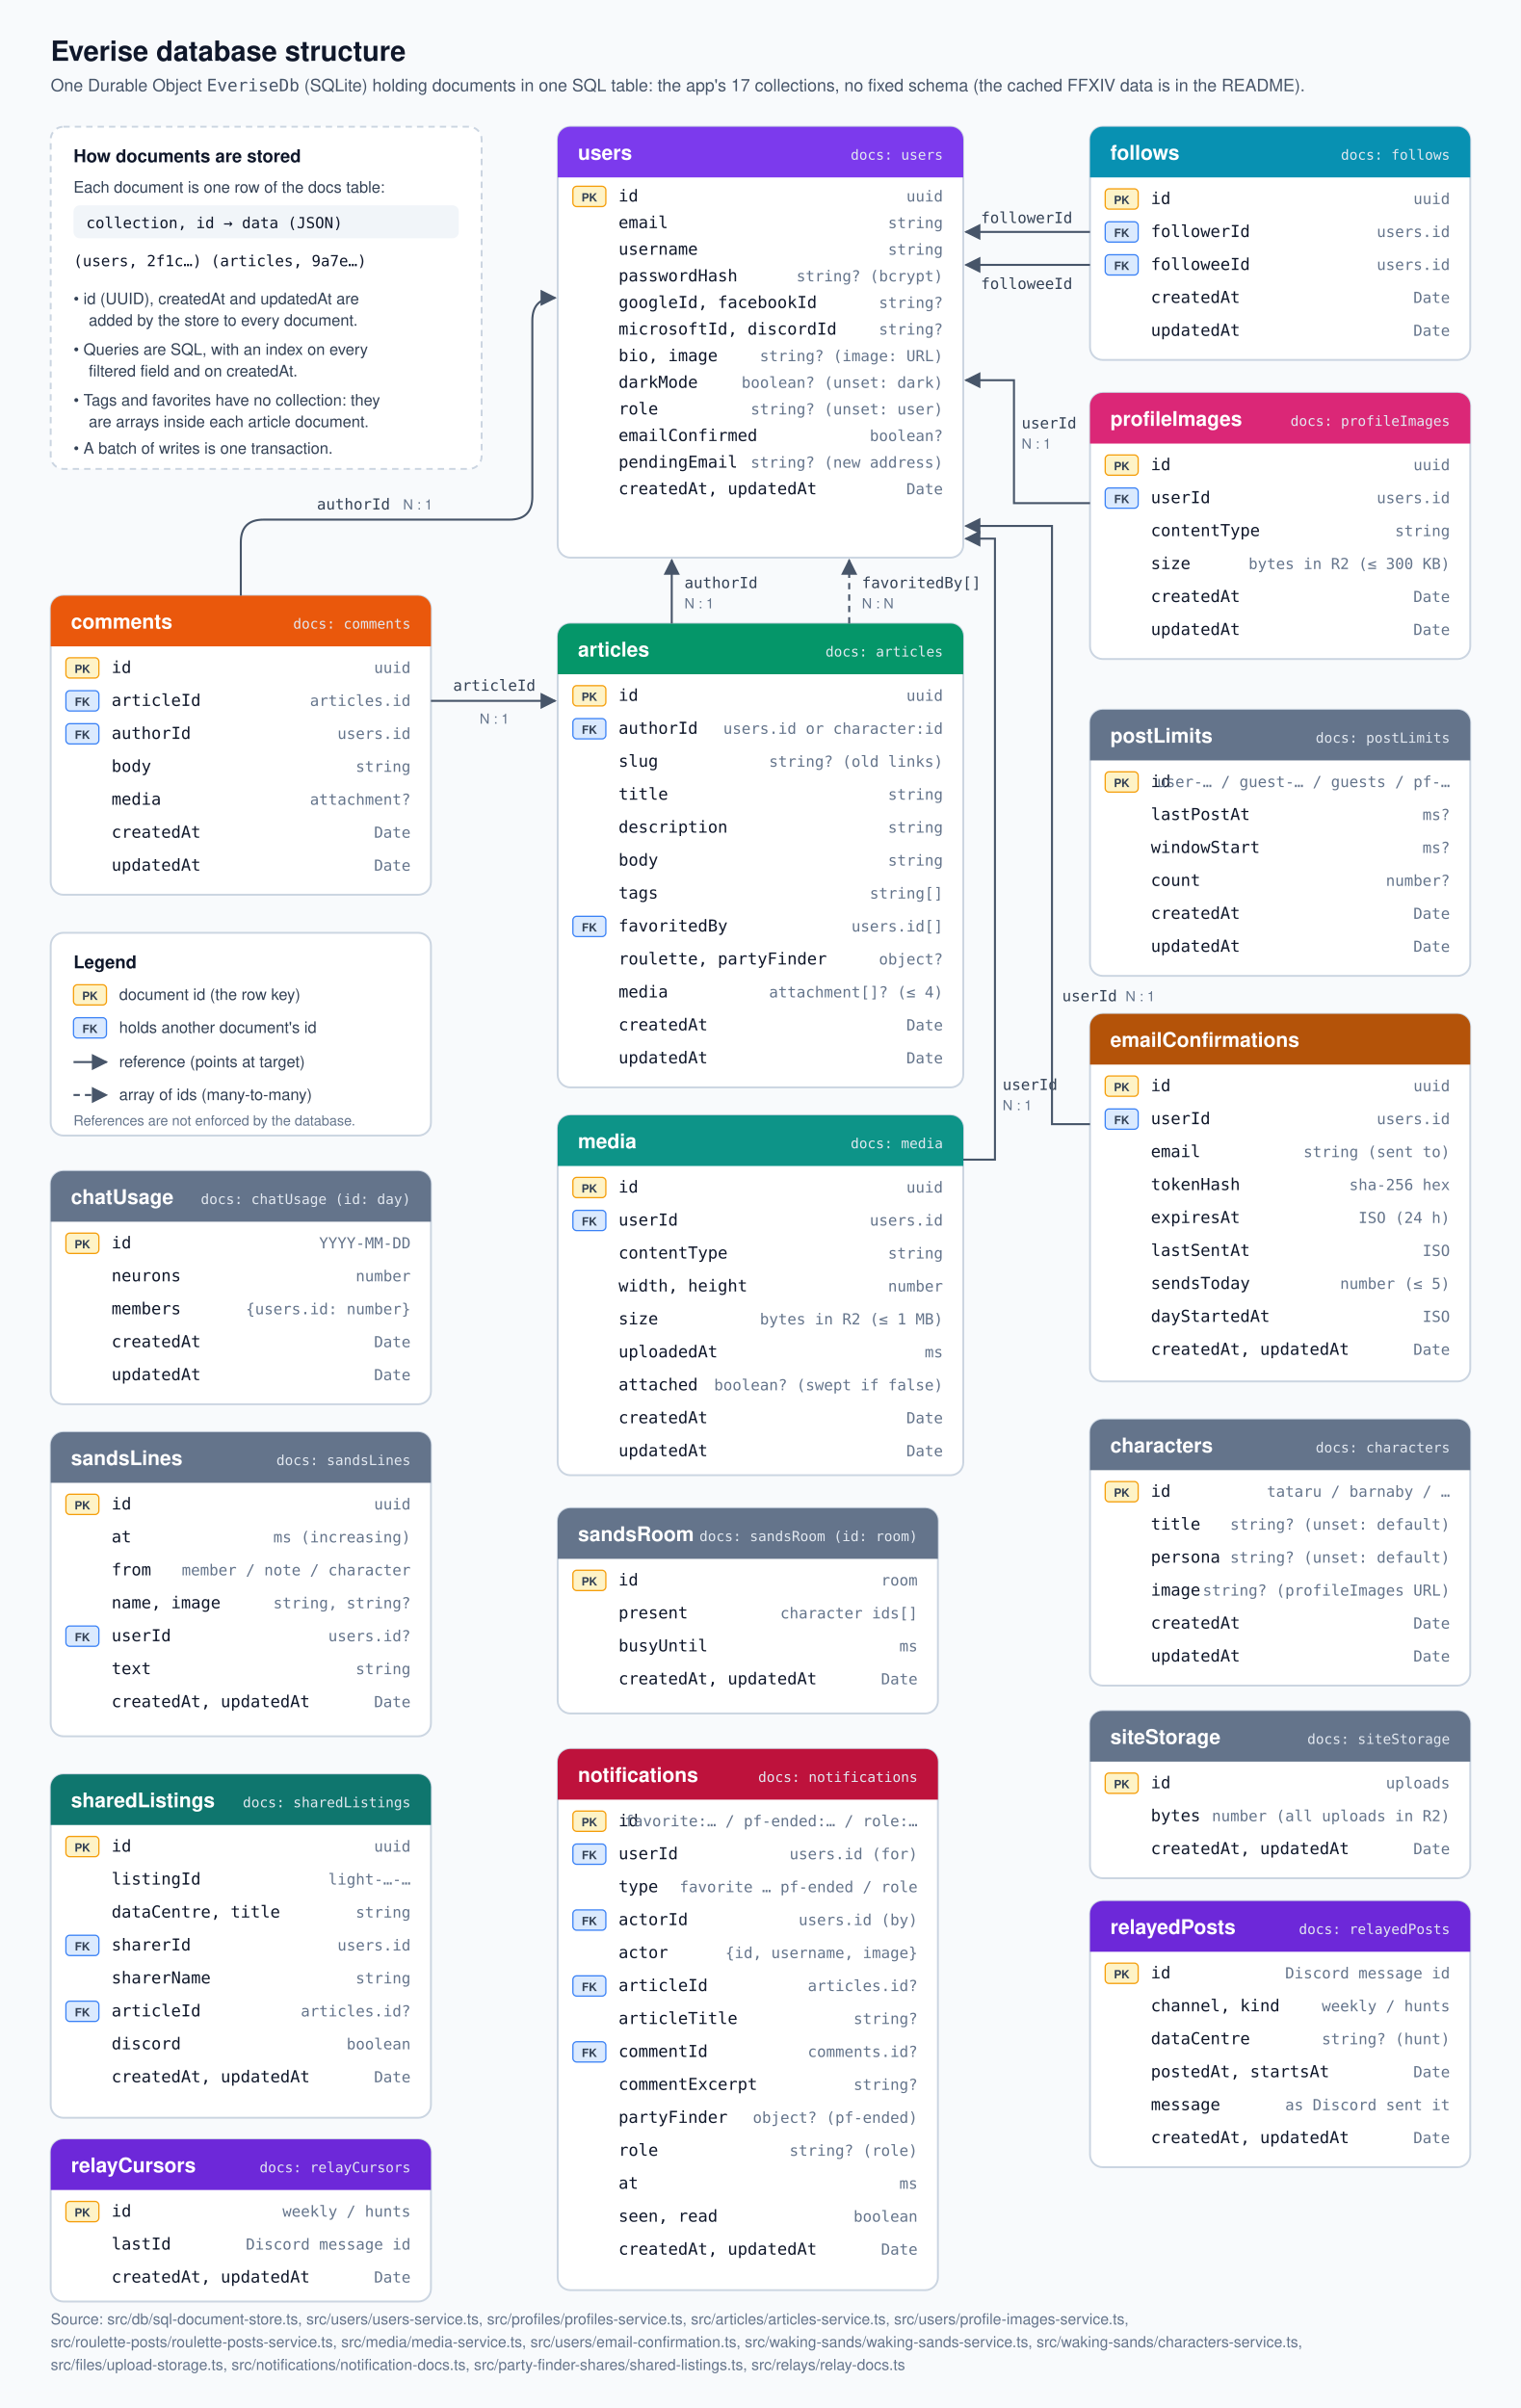
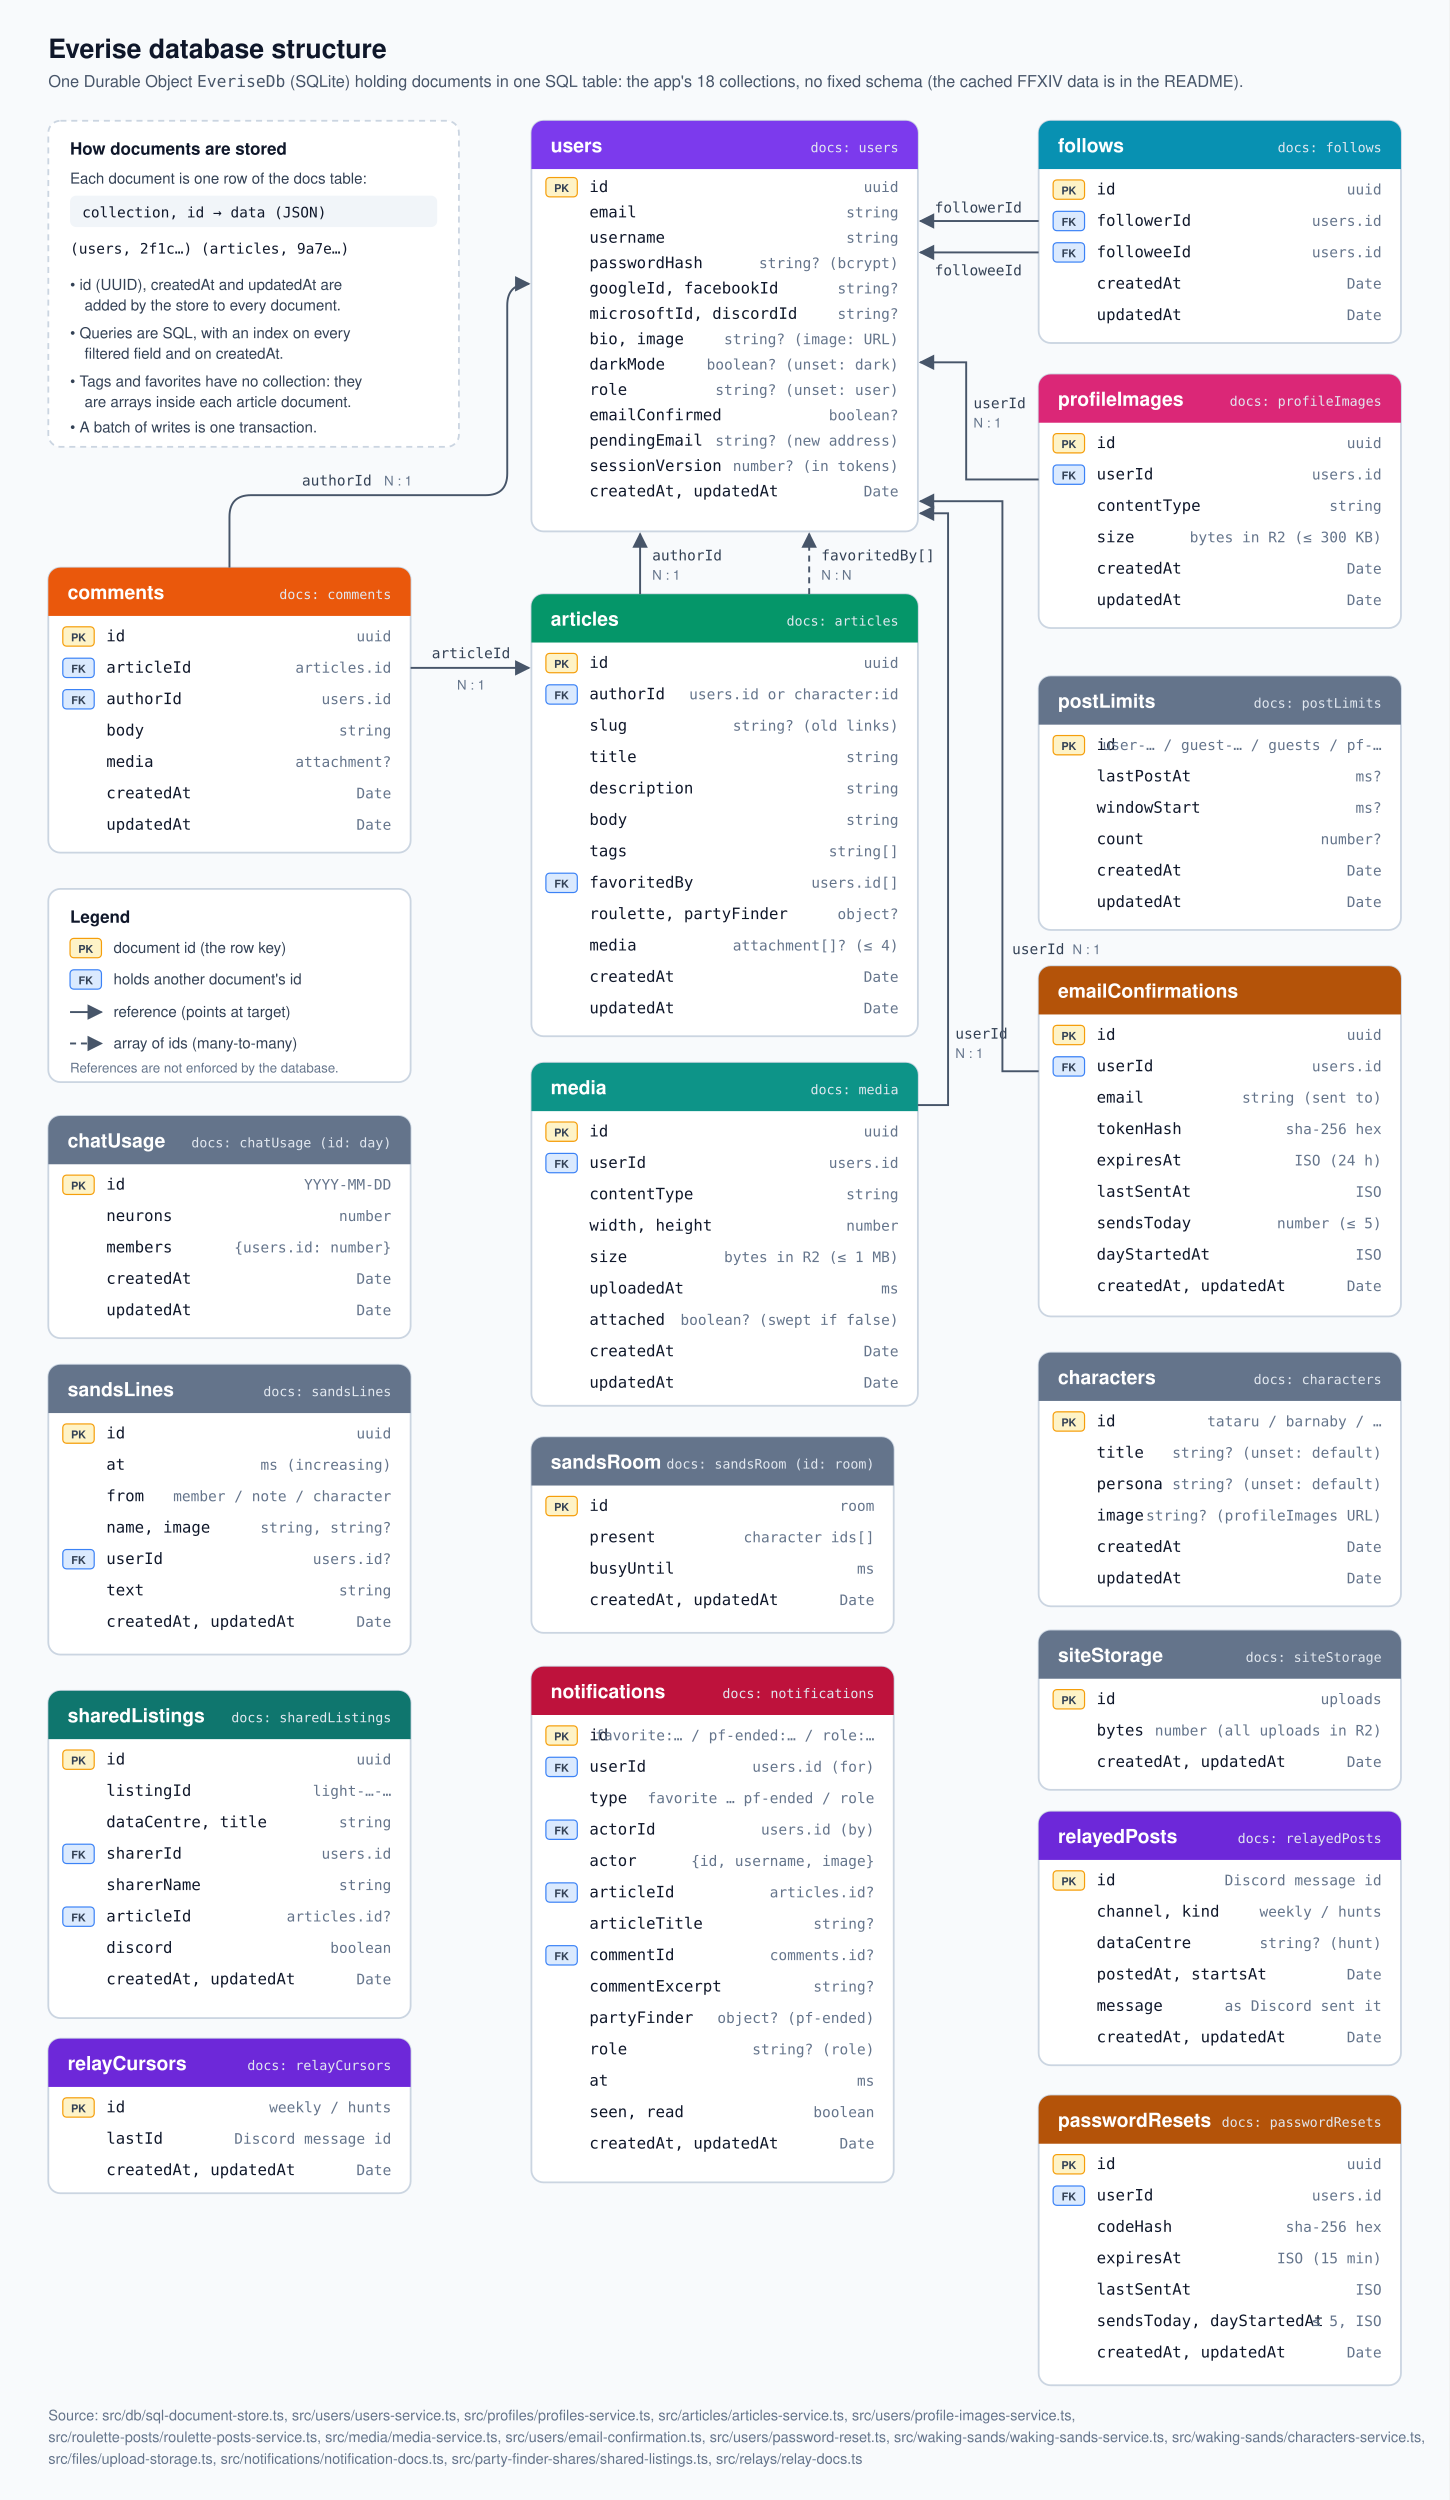
- <svg xmlns="http://www.w3.org/2000/svg" width="1200" height="1900" viewBox="0 0 1200 1900" font-family="Segoe UI, Helvetica, Arial, sans-serif">
+ <svg xmlns="http://www.w3.org/2000/svg" width="1200" height="2070" viewBox="0 0 1200 2070" font-family="Segoe UI, Helvetica, Arial, sans-serif">
  <defs>
    <marker id="arrow" viewBox="0 0 10 10" refX="9" refY="5" markerWidth="8" markerHeight="8" orient="auto-start-reverse">
      <path d="M0,0 L10,5 L0,10 z" fill="#475569" />
    </marker>
    <style>
      .box { fill: #ffffff; stroke: #cbd5e1; stroke-width: 1.5; }
      .title { font-size: 16px; font-weight: 700; fill: #ffffff; }
      .key { font-size: 11px; fill: #e2e8f0; font-family: Consolas, Menlo, monospace; }
      .field { font-size: 13px; fill: #0f172a; font-family: Consolas, Menlo, monospace; }
      .type { font-size: 12px; fill: #64748b; font-family: Consolas, Menlo, monospace; }
      .pk { fill: #fef3c7; stroke: #f59e0b; }
      .fk { fill: #dbeafe; stroke: #3b82f6; }
      .badge { font-size: 9px; font-weight: 700; fill: #334155; }
      .rel { fill: none; stroke: #475569; stroke-width: 1.6; }
      .rel-label { font-size: 12px; fill: #334155; font-family: Consolas, Menlo, monospace; }
      .card { font-size: 11px; fill: #64748b; }
      .note-title { font-size: 14px; font-weight: 700; fill: #0f172a; }
      .note { font-size: 12.5px; fill: #334155; }
      .mono { font-family: Consolas, Menlo, monospace; font-size: 12px; fill: #0f172a; }
    </style>
  </defs>
-   <rect width="1200" height="1900" fill="#f8fafc" />
+   <rect width="1200" height="2070" fill="#f8fafc" />
  <text x="40" y="48" font-size="22" font-weight="700" fill="#0f172a">Everise database structure</text>
-   <text x="40" y="72" font-size="13.5" fill="#475569">One Durable Object <tspan font-family="Consolas, Menlo, monospace">EveriseDb</tspan> (SQLite) holding documents in one SQL table: the app's 17 collections, no fixed schema (the cached FFXIV data is in the README).</text>
+   <text x="40" y="72" font-size="13.5" fill="#475569">One Durable Object <tspan font-family="Consolas, Menlo, monospace">EveriseDb</tspan> (SQLite) holding documents in one SQL table: the app's 18 collections, no fixed schema (the cached FFXIV data is in the README).</text>
  <rect x="40" y="100" width="340" height="270" rx="10" fill="#ffffff" stroke="#cbd5e1" stroke-width="1.5" stroke-dasharray="5 4" />
  <text x="58" y="128" class="note-title">How documents are stored</text>
  <text x="58" y="152" class="note">Each document is one row of the docs table:</text>
  <rect x="58" y="162" width="304" height="26" rx="5" fill="#f1f5f9" />
  <text x="68" y="180" class="mono">collection, id  →  data (JSON)</text>
  <text x="58" y="210" class="mono" fill="#475569">(users, 2f1c…)  (articles, 9a7e…)</text>
  <text x="58" y="240" class="note">• id (UUID), createdAt and updatedAt are</text>
  <text x="70" y="257" class="note">added by the store to every document.</text>
  <text x="58" y="280" class="note">• Queries are SQL, with an index on every</text>
  <text x="70" y="297" class="note">filtered field and on createdAt.</text>
  <text x="58" y="320" class="note">• Tags and favorites have no collection: they</text>
  <text x="70" y="337" class="note">are arrays inside each article document.</text>
  <text x="58" y="358" class="note">• A batch of writes is one transaction.</text>
  <g>
    <rect x="440" y="100" width="320" height="340" rx="10" class="box" />
    <path d="M450,100 h300 a10,10 0 0 1 10,10 v30 h-320 v-30 a10,10 0 0 1 10,-10 z" fill="#7c3aed" />
    <text x="456" y="126" class="title">users</text>
    <text x="744" y="126" class="key" text-anchor="end">docs: users</text>
    <rect x="452" y="147" width="26" height="16" rx="3" class="pk" />
    <text x="465" y="159" class="badge" text-anchor="middle">PK</text>
    <text x="488" y="159" class="field">id</text>
    <text x="744" y="159" class="type" text-anchor="end">uuid</text>
    <text x="488" y="180" class="field">email</text>
    <text x="744" y="180" class="type" text-anchor="end">string</text>
    <text x="488" y="201" class="field">username</text>
    <text x="744" y="201" class="type" text-anchor="end">string</text>
    <text x="488" y="222" class="field">passwordHash</text>
    <text x="744" y="222" class="type" text-anchor="end">string? (bcrypt)</text>
    <text x="488" y="243" class="field">googleId, facebookId</text>
    <text x="744" y="243" class="type" text-anchor="end">string?</text>
    <text x="488" y="264" class="field">microsoftId, discordId</text>
    <text x="744" y="264" class="type" text-anchor="end">string?</text>
    <text x="488" y="285" class="field">bio, image</text>
    <text x="744" y="285" class="type" text-anchor="end">string? (image: URL)</text>
    <text x="488" y="306" class="field">darkMode</text>
    <text x="744" y="306" class="type" text-anchor="end">boolean? (unset: dark)</text>
    <text x="488" y="327" class="field">role</text>
    <text x="744" y="327" class="type" text-anchor="end">string? (unset: user)</text>
    <text x="488" y="348" class="field">emailConfirmed</text>
    <text x="744" y="348" class="type" text-anchor="end">boolean?</text>
    <text x="488" y="369" class="field">pendingEmail</text>
    <text x="744" y="369" class="type" text-anchor="end">string? (new address)</text>
-     <text x="488" y="390" class="field">createdAt, updatedAt</text>
-     <text x="744" y="390" class="type" text-anchor="end">Date</text>
+     <text x="488" y="390" class="field">sessionVersion</text>
+     <text x="744" y="390" class="type" text-anchor="end">number? (in tokens)</text>
+     <text x="488" y="411" class="field">createdAt, updatedAt</text>
+     <text x="744" y="411" class="type" text-anchor="end">Date</text>
  </g>
  <g>
    <rect x="860" y="100" width="300" height="184" rx="10" class="box" />
    <path d="M870,100 h280 a10,10 0 0 1 10,10 v30 h-300 v-30 a10,10 0 0 1 10,-10 z" fill="#0891b2" />
    <text x="876" y="126" class="title">follows</text>
    <text x="1144" y="126" class="key" text-anchor="end">docs: follows</text>
    <rect x="872" y="149" width="26" height="16" rx="3" class="pk" />
    <text x="885" y="161" class="badge" text-anchor="middle">PK</text>
    <text x="908" y="161" class="field">id</text>
    <text x="1144" y="161" class="type" text-anchor="end">uuid</text>
    <rect x="872" y="175" width="26" height="16" rx="3" class="fk" />
    <text x="885" y="187" class="badge" text-anchor="middle">FK</text>
    <text x="908" y="187" class="field">followerId</text>
    <text x="1144" y="187" class="type" text-anchor="end">users.id</text>
    <rect x="872" y="201" width="26" height="16" rx="3" class="fk" />
    <text x="885" y="213" class="badge" text-anchor="middle">FK</text>
    <text x="908" y="213" class="field">followeeId</text>
    <text x="1144" y="213" class="type" text-anchor="end">users.id</text>
    <text x="908" y="239" class="field">createdAt</text>
    <text x="1144" y="239" class="type" text-anchor="end">Date</text>
    <text x="908" y="265" class="field">updatedAt</text>
    <text x="1144" y="265" class="type" text-anchor="end">Date</text>
  </g>
  <g transform="translate(0 52)">
    <rect x="440" y="440" width="320" height="366" rx="10" class="box" />
    <path d="M450,440 h300 a10,10 0 0 1 10,10 v30 h-320 v-30 a10,10 0 0 1 10,-10 z" fill="#059669" />
    <text x="456" y="466" class="title">articles</text>
    <text x="744" y="466" class="key" text-anchor="end">docs: articles</text>
    <rect x="452" y="489" width="26" height="16" rx="3" class="pk" />
    <text x="465" y="501" class="badge" text-anchor="middle">PK</text>
    <text x="488" y="501" class="field">id</text>
    <text x="744" y="501" class="type" text-anchor="end">uuid</text>
    <rect x="452" y="515" width="26" height="16" rx="3" class="fk" />
    <text x="465" y="527" class="badge" text-anchor="middle">FK</text>
    <text x="488" y="527" class="field">authorId</text>
    <text x="744" y="527" class="type" text-anchor="end">users.id or character:id</text>
    <text x="488" y="553" class="field">slug</text>
    <text x="744" y="553" class="type" text-anchor="end">string? (old links)</text>
    <text x="488" y="579" class="field">title</text>
    <text x="744" y="579" class="type" text-anchor="end">string</text>
    <text x="488" y="605" class="field">description</text>
    <text x="744" y="605" class="type" text-anchor="end">string</text>
    <text x="488" y="631" class="field">body</text>
    <text x="744" y="631" class="type" text-anchor="end">string</text>
    <text x="488" y="657" class="field">tags</text>
    <text x="744" y="657" class="type" text-anchor="end">string[]</text>
    <rect x="452" y="671" width="26" height="16" rx="3" class="fk" />
    <text x="465" y="683" class="badge" text-anchor="middle">FK</text>
    <text x="488" y="683" class="field">favoritedBy</text>
    <text x="744" y="683" class="type" text-anchor="end">users.id[]</text>
    <text x="488" y="709" class="field">roulette, partyFinder</text>
    <text x="744" y="709" class="type" text-anchor="end">object?</text>
    <text x="488" y="735" class="field">media</text>
    <text x="744" y="735" class="type" text-anchor="end">attachment[]? (≤ 4)</text>
    <text x="488" y="761" class="field">createdAt</text>
    <text x="744" y="761" class="type" text-anchor="end">Date</text>
    <text x="488" y="787" class="field">updatedAt</text>
    <text x="744" y="787" class="type" text-anchor="end">Date</text>
  </g>
  <g>
    <rect x="40" y="470" width="300" height="236" rx="10" class="box" />
    <path d="M50,470 h280 a10,10 0 0 1 10,10 v30 h-300 v-30 a10,10 0 0 1 10,-10 z" fill="#ea580c" />
    <text x="56" y="496" class="title">comments</text>
    <text x="324" y="496" class="key" text-anchor="end">docs: comments</text>
    <rect x="52" y="519" width="26" height="16" rx="3" class="pk" />
    <text x="65" y="531" class="badge" text-anchor="middle">PK</text>
    <text x="88" y="531" class="field">id</text>
    <text x="324" y="531" class="type" text-anchor="end">uuid</text>
    <rect x="52" y="545" width="26" height="16" rx="3" class="fk" />
    <text x="65" y="557" class="badge" text-anchor="middle">FK</text>
    <text x="88" y="557" class="field">articleId</text>
    <text x="324" y="557" class="type" text-anchor="end">articles.id</text>
    <rect x="52" y="571" width="26" height="16" rx="3" class="fk" />
    <text x="65" y="583" class="badge" text-anchor="middle">FK</text>
    <text x="88" y="583" class="field">authorId</text>
    <text x="324" y="583" class="type" text-anchor="end">users.id</text>
    <text x="88" y="609" class="field">body</text>
    <text x="324" y="609" class="type" text-anchor="end">string</text>
    <text x="88" y="635" class="field">media</text>
    <text x="324" y="635" class="type" text-anchor="end">attachment?</text>
    <text x="88" y="661" class="field">createdAt</text>
    <text x="324" y="661" class="type" text-anchor="end">Date</text>
    <text x="88" y="687" class="field">updatedAt</text>
    <text x="324" y="687" class="type" text-anchor="end">Date</text>
  </g>
  <path d="M860,183 H762" class="rel" marker-end="url(#arrow)" />
  <text x="810" y="176" class="rel-label" text-anchor="middle">followerId</text>
  <path d="M860,209 H762" class="rel" marker-end="url(#arrow)" />
  <text x="810" y="228" class="rel-label" text-anchor="middle">followeeId</text>
  <path d="M530,492 V442" class="rel" marker-end="url(#arrow)" />
  <text x="540" y="464" class="rel-label">authorId</text>
  <text x="540" y="480" class="card">N : 1</text>
  <path d="M670,492 V442" class="rel" stroke-dasharray="5 4" marker-end="url(#arrow)" />
  <text x="680" y="464" class="rel-label">favoritedBy[]</text>
  <text x="680" y="480" class="card">N : N</text>
  <path d="M340,553 H438" class="rel" marker-end="url(#arrow)" />
  <text x="390" y="545" class="rel-label" text-anchor="middle">articleId</text>
  <text x="390" y="571" class="card" text-anchor="middle">N : 1</text>
  <path d="M190,470 V428 Q190,410 208,410 H402 Q420,410 420,392 V253 Q420,235 438,235" class="rel" marker-end="url(#arrow)" />
  <text x="250" y="402" class="rel-label">authorId</text>
  <text x="318" y="402" class="card">N : 1</text>
  <g>
    <rect x="860" y="310" width="300" height="210" rx="10" class="box" />
    <path d="M870,310 h280 a10,10 0 0 1 10,10 v30 h-300 v-30 a10,10 0 0 1 10,-10 z" fill="#db2777" />
    <text x="876" y="336" class="title">profileImages</text>
    <text x="1144" y="336" class="key" text-anchor="end">docs: profileImages</text>
    <rect x="872" y="359" width="26" height="16" rx="3" class="pk" />
    <text x="885" y="371" class="badge" text-anchor="middle">PK</text>
    <text x="908" y="371" class="field">id</text>
    <text x="1144" y="371" class="type" text-anchor="end">uuid</text>
    <rect x="872" y="385" width="26" height="16" rx="3" class="fk" />
    <text x="885" y="397" class="badge" text-anchor="middle">FK</text>
    <text x="908" y="397" class="field">userId</text>
    <text x="1144" y="397" class="type" text-anchor="end">users.id</text>
    <text x="908" y="423" class="field">contentType</text>
    <text x="1144" y="423" class="type" text-anchor="end">string</text>
    <text x="908" y="449" class="field">size</text>
    <text x="1144" y="449" class="type" text-anchor="end">bytes in R2 (≤ 300 KB)</text>
    <text x="908" y="475" class="field">createdAt</text>
    <text x="1144" y="475" class="type" text-anchor="end">Date</text>
    <text x="908" y="501" class="field">updatedAt</text>
    <text x="1144" y="501" class="type" text-anchor="end">Date</text>
  </g>
  <path d="M860,397 H800 V300 H762" class="rel" marker-end="url(#arrow)" />
  <text x="806" y="338" class="rel-label">userId</text>
  <text x="806" y="354" class="card">N : 1</text>
  <g>
    <rect x="860" y="560" width="300" height="210" rx="10" class="box" />
    <path d="M870,560 h280 a10,10 0 0 1 10,10 v30 h-300 v-30 a10,10 0 0 1 10,-10 z" fill="#64748b" />
    <text x="876" y="586" class="title">postLimits</text>
    <text x="1144" y="586" class="key" text-anchor="end">docs: postLimits</text>
    <rect x="872" y="609" width="26" height="16" rx="3" class="pk" />
    <text x="885" y="621" class="badge" text-anchor="middle">PK</text>
    <text x="908" y="621" class="field">id</text>
    <text x="1144" y="621" class="type" text-anchor="end">user-… / guest-… / guests / pf-…</text>
    <text x="908" y="647" class="field">lastPostAt</text>
    <text x="1144" y="647" class="type" text-anchor="end">ms?</text>
    <text x="908" y="673" class="field">windowStart</text>
    <text x="1144" y="673" class="type" text-anchor="end">ms?</text>
    <text x="908" y="699" class="field">count</text>
    <text x="1144" y="699" class="type" text-anchor="end">number?</text>
    <text x="908" y="725" class="field">createdAt</text>
    <text x="1144" y="725" class="type" text-anchor="end">Date</text>
    <text x="908" y="751" class="field">updatedAt</text>
    <text x="1144" y="751" class="type" text-anchor="end">Date</text>
  </g>
  <g>
    <rect x="440" y="880" width="320" height="284" rx="10" class="box" />
    <path d="M450,880 h300 a10,10 0 0 1 10,10 v30 h-320 v-30 a10,10 0 0 1 10,-10 z" fill="#0d9488" />
    <text x="456" y="906" class="title">media</text>
    <text x="744" y="906" class="key" text-anchor="end">docs: media</text>
    <rect x="452" y="929" width="26" height="16" rx="3" class="pk" />
    <text x="465" y="941" class="badge" text-anchor="middle">PK</text>
    <text x="488" y="941" class="field">id</text>
    <text x="744" y="941" class="type" text-anchor="end">uuid</text>
    <rect x="452" y="955" width="26" height="16" rx="3" class="fk" />
    <text x="465" y="967" class="badge" text-anchor="middle">FK</text>
    <text x="488" y="967" class="field">userId</text>
    <text x="744" y="967" class="type" text-anchor="end">users.id</text>
    <text x="488" y="993" class="field">contentType</text>
    <text x="744" y="993" class="type" text-anchor="end">string</text>
    <text x="488" y="1019" class="field">width, height</text>
    <text x="744" y="1019" class="type" text-anchor="end">number</text>
    <text x="488" y="1045" class="field">size</text>
    <text x="744" y="1045" class="type" text-anchor="end">bytes in R2 (≤ 1 MB)</text>
    <text x="488" y="1071" class="field">uploadedAt</text>
    <text x="744" y="1071" class="type" text-anchor="end">ms</text>
    <text x="488" y="1097" class="field">attached</text>
    <text x="744" y="1097" class="type" text-anchor="end">boolean? (swept if false)</text>
    <text x="488" y="1123" class="field">createdAt</text>
    <text x="744" y="1123" class="type" text-anchor="end">Date</text>
    <text x="488" y="1149" class="field">updatedAt</text>
    <text x="744" y="1149" class="type" text-anchor="end">Date</text>
  </g>
  <path d="M760,915 H785 V425 H762" class="rel" marker-end="url(#arrow)" />
  <text x="791" y="860" class="rel-label">userId</text>
  <text x="791" y="876" class="card">N : 1</text>
  <g>
    <rect x="860" y="800" width="300" height="290" rx="10" class="box" />
    <path d="M870,800 h280 a10,10 0 0 1 10,10 v30 h-300 v-30 a10,10 0 0 1 10,-10 z" fill="#b45309" />
    <text x="876" y="826" class="title">emailConfirmations</text>
    <rect x="872" y="849" width="26" height="16" rx="3" class="pk" />
    <text x="885" y="861" class="badge" text-anchor="middle">PK</text>
    <text x="908" y="861" class="field">id</text>
    <text x="1144" y="861" class="type" text-anchor="end">uuid</text>
    <rect x="872" y="875" width="26" height="16" rx="3" class="fk" />
    <text x="885" y="887" class="badge" text-anchor="middle">FK</text>
    <text x="908" y="887" class="field">userId</text>
    <text x="1144" y="887" class="type" text-anchor="end">users.id</text>
    <text x="908" y="913" class="field">email</text>
    <text x="1144" y="913" class="type" text-anchor="end">string (sent to)</text>
    <text x="908" y="939" class="field">tokenHash</text>
    <text x="1144" y="939" class="type" text-anchor="end">sha-256 hex</text>
    <text x="908" y="965" class="field">expiresAt</text>
    <text x="1144" y="965" class="type" text-anchor="end">ISO (24 h)</text>
    <text x="908" y="991" class="field">lastSentAt</text>
    <text x="1144" y="991" class="type" text-anchor="end">ISO</text>
    <text x="908" y="1017" class="field">sendsToday</text>
    <text x="1144" y="1017" class="type" text-anchor="end">number (≤ 5)</text>
    <text x="908" y="1043" class="field">dayStartedAt</text>
    <text x="1144" y="1043" class="type" text-anchor="end">ISO</text>
    <text x="908" y="1069" class="field">createdAt, updatedAt</text>
    <text x="1144" y="1069" class="type" text-anchor="end">Date</text>
  </g>
  <path d="M860,887 H830 V415 H762" class="rel" marker-end="url(#arrow)" />
  <text x="838" y="790" class="rel-label">userId</text>
  <text x="888" y="790" class="card">N : 1</text>
  <g>
    <rect x="40" y="924" width="300" height="184" rx="10" class="box" />
    <path d="M50,924 h280 a10,10 0 0 1 10,10 v30 h-300 v-30 a10,10 0 0 1 10,-10 z" fill="#64748b" />
    <text x="56" y="950" class="title">chatUsage</text>
    <text x="324" y="950" class="key" text-anchor="end">docs: chatUsage (id: day)</text>
    <rect x="52" y="973" width="26" height="16" rx="3" class="pk" />
    <text x="65" y="985" class="badge" text-anchor="middle">PK</text>
    <text x="88" y="985" class="field">id</text>
    <text x="324" y="985" class="type" text-anchor="end">YYYY-MM-DD</text>
    <text x="88" y="1011" class="field">neurons</text>
    <text x="324" y="1011" class="type" text-anchor="end">number</text>
    <text x="88" y="1037" class="field">members</text>
    <text x="324" y="1037" class="type" text-anchor="end">{users.id: number}</text>
    <text x="88" y="1063" class="field">createdAt</text>
    <text x="324" y="1063" class="type" text-anchor="end">Date</text>
    <text x="88" y="1089" class="field">updatedAt</text>
    <text x="324" y="1089" class="type" text-anchor="end">Date</text>
  </g>
  <g>
    <rect x="860" y="1350" width="300" height="132" rx="10" class="box" />
    <path d="M870,1350 h280 a10,10 0 0 1 10,10 v30 h-300 v-30 a10,10 0 0 1 10,-10 z" fill="#64748b" />
    <text x="876" y="1376" class="title">siteStorage</text>
    <text x="1144" y="1376" class="key" text-anchor="end">docs: siteStorage</text>
    <rect x="872" y="1399" width="26" height="16" rx="3" class="pk" />
    <text x="885" y="1411" class="badge" text-anchor="middle">PK</text>
    <text x="908" y="1411" class="field">id</text>
    <text x="1144" y="1411" class="type" text-anchor="end">uploads</text>
    <text x="908" y="1437" class="field">bytes</text>
    <text x="1144" y="1437" class="type" text-anchor="end">number (all uploads in R2)</text>
    <text x="908" y="1463" class="field">createdAt, updatedAt</text>
    <text x="1144" y="1463" class="type" text-anchor="end">Date</text>
  </g>
  <g>
    <rect x="860" y="1120" width="300" height="210" rx="10" class="box" />
    <path d="M870,1120 h280 a10,10 0 0 1 10,10 v30 h-300 v-30 a10,10 0 0 1 10,-10 z" fill="#64748b" />
    <text x="876" y="1146" class="title">characters</text>
    <text x="1144" y="1146" class="key" text-anchor="end">docs: characters</text>
    <rect x="872" y="1169" width="26" height="16" rx="3" class="pk" />
    <text x="885" y="1181" class="badge" text-anchor="middle">PK</text>
    <text x="908" y="1181" class="field">id</text>
    <text x="1144" y="1181" class="type" text-anchor="end">tataru / barnaby / …</text>
    <text x="908" y="1207" class="field">title</text>
    <text x="1144" y="1207" class="type" text-anchor="end">string? (unset: default)</text>
    <text x="908" y="1233" class="field">persona</text>
    <text x="1144" y="1233" class="type" text-anchor="end">string? (unset: default)</text>
    <text x="908" y="1259" class="field">image</text>
    <text x="1144" y="1259" class="type" text-anchor="end">string? (profileImages URL)</text>
    <text x="908" y="1285" class="field">createdAt</text>
    <text x="1144" y="1285" class="type" text-anchor="end">Date</text>
    <text x="908" y="1311" class="field">updatedAt</text>
    <text x="1144" y="1311" class="type" text-anchor="end">Date</text>
  </g>
  <g>
    <rect x="40" y="1130" width="300" height="240" rx="10" class="box" />
    <path d="M50,1130 h280 a10,10 0 0 1 10,10 v30 h-300 v-30 a10,10 0 0 1 10,-10 z" fill="#64748b" />
    <text x="56" y="1156" class="title">sandsLines</text>
    <text x="324" y="1156" class="key" text-anchor="end">docs: sandsLines</text>
    <rect x="52" y="1179" width="26" height="16" rx="3" class="pk" />
    <text x="65" y="1191" class="badge" text-anchor="middle">PK</text>
    <text x="88" y="1191" class="field">id</text>
    <text x="324" y="1191" class="type" text-anchor="end">uuid</text>
    <text x="88" y="1217" class="field">at</text>
    <text x="324" y="1217" class="type" text-anchor="end">ms (increasing)</text>
    <text x="88" y="1243" class="field">from</text>
    <text x="324" y="1243" class="type" text-anchor="end">member / note / character</text>
    <text x="88" y="1269" class="field">name, image</text>
    <text x="324" y="1269" class="type" text-anchor="end">string, string?</text>
    <rect x="52" y="1283" width="26" height="16" rx="3" class="fk" />
    <text x="65" y="1295" class="badge" text-anchor="middle">FK</text>
    <text x="88" y="1295" class="field">userId</text>
    <text x="324" y="1295" class="type" text-anchor="end">users.id?</text>
    <text x="88" y="1321" class="field">text</text>
    <text x="324" y="1321" class="type" text-anchor="end">string</text>
    <text x="88" y="1347" class="field">createdAt, updatedAt</text>
    <text x="324" y="1347" class="type" text-anchor="end">Date</text>
  </g>
  <g>
    <rect x="440" y="1190" width="300" height="162" rx="10" class="box" />
    <path d="M450,1190 h280 a10,10 0 0 1 10,10 v30 h-300 v-30 a10,10 0 0 1 10,-10 z" fill="#64748b" />
    <text x="456" y="1216" class="title">sandsRoom</text>
    <text x="724" y="1216" class="key" text-anchor="end">docs: sandsRoom (id: room)</text>
    <rect x="452" y="1239" width="26" height="16" rx="3" class="pk" />
    <text x="465" y="1251" class="badge" text-anchor="middle">PK</text>
    <text x="488" y="1251" class="field">id</text>
    <text x="724" y="1251" class="type" text-anchor="end">room</text>
    <text x="488" y="1277" class="field">present</text>
    <text x="724" y="1277" class="type" text-anchor="end">character ids[]</text>
    <text x="488" y="1303" class="field">busyUntil</text>
    <text x="724" y="1303" class="type" text-anchor="end">ms</text>
    <text x="488" y="1329" class="field">createdAt, updatedAt</text>
    <text x="724" y="1329" class="type" text-anchor="end">Date</text>
  </g>
  <g>
    <rect x="440" y="1380" width="300" height="427" rx="10" class="box" />
    <path d="M450,1380 h280 a10,10 0 0 1 10,10 v30 h-300 v-30 a10,10 0 0 1 10,-10 z" fill="#be123c" />
    <text x="456" y="1406" class="title">notifications</text>
    <text x="724" y="1406" class="key" text-anchor="end">docs: notifications</text>
    <rect x="452" y="1429" width="26" height="16" rx="3" class="pk" />
    <text x="465" y="1441" class="badge" text-anchor="middle">PK</text>
    <text x="488" y="1441" class="field">id</text>
    <text x="724" y="1441" class="type" text-anchor="end">favorite:… / pf-ended:… / role:…</text>
    <rect x="452" y="1455" width="26" height="16" rx="3" class="fk" />
    <text x="465" y="1467" class="badge" text-anchor="middle">FK</text>
    <text x="488" y="1467" class="field">userId</text>
    <text x="724" y="1467" class="type" text-anchor="end">users.id (for)</text>
    <text x="488" y="1493" class="field">type</text>
    <text x="724" y="1493" class="type" text-anchor="end">favorite … pf-ended / role</text>
    <rect x="452" y="1507" width="26" height="16" rx="3" class="fk" />
    <text x="465" y="1519" class="badge" text-anchor="middle">FK</text>
    <text x="488" y="1519" class="field">actorId</text>
    <text x="724" y="1519" class="type" text-anchor="end">users.id (by)</text>
    <text x="488" y="1545" class="field">actor</text>
    <text x="724" y="1545" class="type" text-anchor="end">{id, username, image}</text>
    <rect x="452" y="1559" width="26" height="16" rx="3" class="fk" />
    <text x="465" y="1571" class="badge" text-anchor="middle">FK</text>
    <text x="488" y="1571" class="field">articleId</text>
    <text x="724" y="1571" class="type" text-anchor="end">articles.id?</text>
    <text x="488" y="1597" class="field">articleTitle</text>
    <text x="724" y="1597" class="type" text-anchor="end">string?</text>
    <rect x="452" y="1611" width="26" height="16" rx="3" class="fk" />
    <text x="465" y="1623" class="badge" text-anchor="middle">FK</text>
    <text x="488" y="1623" class="field">commentId</text>
    <text x="724" y="1623" class="type" text-anchor="end">comments.id?</text>
    <text x="488" y="1649" class="field">commentExcerpt</text>
    <text x="724" y="1649" class="type" text-anchor="end">string?</text>
    <text x="488" y="1675" class="field">partyFinder</text>
    <text x="724" y="1675" class="type" text-anchor="end">object? (pf-ended)</text>
    <text x="488" y="1701" class="field">role</text>
    <text x="724" y="1701" class="type" text-anchor="end">string? (role)</text>
    <text x="488" y="1727" class="field">at</text>
    <text x="724" y="1727" class="type" text-anchor="end">ms</text>
    <text x="488" y="1753" class="field">seen, read</text>
    <text x="724" y="1753" class="type" text-anchor="end">boolean</text>
    <text x="488" y="1779" class="field">createdAt, updatedAt</text>
    <text x="724" y="1779" class="type" text-anchor="end">Date</text>
  </g>
  <g>
    <rect x="40" y="1400" width="300" height="271" rx="10" class="box" />
    <path d="M50,1400 h280 a10,10 0 0 1 10,10 v30 h-300 v-30 a10,10 0 0 1 10,-10 z" fill="#0f766e" />
    <text x="56" y="1426" class="title">sharedListings</text>
    <text x="324" y="1426" class="key" text-anchor="end">docs: sharedListings</text>
    <rect x="52" y="1449" width="26" height="16" rx="3" class="pk" />
    <text x="65" y="1461" class="badge" text-anchor="middle">PK</text>
    <text x="88" y="1461" class="field">id</text>
    <text x="324" y="1461" class="type" text-anchor="end">uuid</text>
    <text x="88" y="1487" class="field">listingId</text>
    <text x="324" y="1487" class="type" text-anchor="end">light-…-…</text>
    <text x="88" y="1513" class="field">dataCentre, title</text>
    <text x="324" y="1513" class="type" text-anchor="end">string</text>
    <rect x="52" y="1527" width="26" height="16" rx="3" class="fk" />
    <text x="65" y="1539" class="badge" text-anchor="middle">FK</text>
    <text x="88" y="1539" class="field">sharerId</text>
    <text x="324" y="1539" class="type" text-anchor="end">users.id</text>
    <text x="88" y="1565" class="field">sharerName</text>
    <text x="324" y="1565" class="type" text-anchor="end">string</text>
    <rect x="52" y="1579" width="26" height="16" rx="3" class="fk" />
    <text x="65" y="1591" class="badge" text-anchor="middle">FK</text>
    <text x="88" y="1591" class="field">articleId</text>
    <text x="324" y="1591" class="type" text-anchor="end">articles.id?</text>
    <text x="88" y="1617" class="field">discord</text>
    <text x="324" y="1617" class="type" text-anchor="end">boolean</text>
    <text x="88" y="1643" class="field">createdAt, updatedAt</text>
    <text x="324" y="1643" class="type" text-anchor="end">Date</text>
  </g>
  <g>
    <rect x="860" y="1500" width="300" height="210" rx="10" class="box" />
    <path d="M870,1500 h280 a10,10 0 0 1 10,10 v30 h-300 v-30 a10,10 0 0 1 10,-10 z" fill="#6d28d9" />
    <text x="876" y="1526" class="title">relayedPosts</text>
    <text x="1144" y="1526" class="key" text-anchor="end">docs: relayedPosts</text>
    <rect x="872" y="1549" width="26" height="16" rx="3" class="pk" />
    <text x="885" y="1561" class="badge" text-anchor="middle">PK</text>
    <text x="908" y="1561" class="field">id</text>
    <text x="1144" y="1561" class="type" text-anchor="end">Discord message id</text>
    <text x="908" y="1587" class="field">channel, kind</text>
    <text x="1144" y="1587" class="type" text-anchor="end">weekly / hunts</text>
    <text x="908" y="1613" class="field">dataCentre</text>
    <text x="1144" y="1613" class="type" text-anchor="end">string? (hunt)</text>
    <text x="908" y="1639" class="field">postedAt, startsAt</text>
    <text x="1144" y="1639" class="type" text-anchor="end">Date</text>
    <text x="908" y="1665" class="field">message</text>
    <text x="1144" y="1665" class="type" text-anchor="end">as Discord sent it</text>
    <text x="908" y="1691" class="field">createdAt, updatedAt</text>
    <text x="1144" y="1691" class="type" text-anchor="end">Date</text>
  </g>
  <g>
    <rect x="40" y="1688" width="300" height="128" rx="10" class="box" />
    <path d="M50,1688 h280 a10,10 0 0 1 10,10 v30 h-300 v-30 a10,10 0 0 1 10,-10 z" fill="#6d28d9" />
    <text x="56" y="1714" class="title">relayCursors</text>
    <text x="324" y="1714" class="key" text-anchor="end">docs: relayCursors</text>
    <rect x="52" y="1737" width="26" height="16" rx="3" class="pk" />
    <text x="65" y="1749" class="badge" text-anchor="middle">PK</text>
    <text x="88" y="1749" class="field">id</text>
    <text x="324" y="1749" class="type" text-anchor="end">weekly / hunts</text>
    <text x="88" y="1775" class="field">lastId</text>
    <text x="324" y="1775" class="type" text-anchor="end">Discord message id</text>
    <text x="88" y="1801" class="field">createdAt, updatedAt</text>
    <text x="324" y="1801" class="type" text-anchor="end">Date</text>
  </g>
  <g transform="translate(0 26)">
    <rect x="40" y="710" width="300" height="160" rx="10" fill="#ffffff" stroke="#cbd5e1" stroke-width="1.5" />
    <text x="58" y="738" class="note-title">Legend</text>
    <rect x="58" y="751" width="26" height="16" rx="3" class="pk" />
    <text x="71" y="763" class="badge" text-anchor="middle">PK</text>
    <text x="94" y="763" class="note">document id (the row key)</text>
    <rect x="58" y="777" width="26" height="16" rx="3" class="fk" />
    <text x="71" y="789" class="badge" text-anchor="middle">FK</text>
    <text x="94" y="789" class="note">holds another document's id</text>
    <path d="M58,812 H84" class="rel" marker-end="url(#arrow)" />
    <text x="94" y="816" class="note">reference (points at target)</text>
    <path d="M58,838 H84" class="rel" stroke-dasharray="5 4" marker-end="url(#arrow)" />
    <text x="94" y="842" class="note">array of ids (many-to-many)</text>
    <text x="58" y="862" class="card">References are not enforced by the database.</text>
  </g>
-   <text x="40" y="1834" font-size="12" fill="#64748b">Source: src/db/sql-document-store.ts, src/users/users-service.ts, src/profiles/profiles-service.ts, src/articles/articles-service.ts, src/users/profile-images-service.ts,</text>
-   <text x="40" y="1852" font-size="12" fill="#64748b">src/roulette-posts/roulette-posts-service.ts, src/media/media-service.ts, src/users/email-confirmation.ts, src/waking-sands/waking-sands-service.ts, src/waking-sands/characters-service.ts,</text>
-   <text x="40" y="1870" font-size="12" fill="#64748b">src/files/upload-storage.ts, src/notifications/notification-docs.ts, src/party-finder-shares/shared-listings.ts, src/relays/relay-docs.ts</text>
+   <g>
+     <rect x="860" y="1735" width="300" height="240" rx="10" class="box" />
+     <path d="M870,1735 h280 a10,10 0 0 1 10,10 v30 h-300 v-30 a10,10 0 0 1 10,-10 z" fill="#b45309" />
+     <text x="876" y="1761" class="title">passwordResets</text>
+     <text x="1144" y="1761" class="key" text-anchor="end">docs: passwordResets</text>
+     <rect x="872" y="1784" width="26" height="16" rx="3" class="pk" />
+     <text x="885" y="1796" class="badge" text-anchor="middle">PK</text>
+     <text x="908" y="1796" class="field">id</text>
+     <text x="1144" y="1796" class="type" text-anchor="end">uuid</text>
+     <rect x="872" y="1810" width="26" height="16" rx="3" class="fk" />
+     <text x="885" y="1822" class="badge" text-anchor="middle">FK</text>
+     <text x="908" y="1822" class="field">userId</text>
+     <text x="1144" y="1822" class="type" text-anchor="end">users.id</text>
+     <text x="908" y="1848" class="field">codeHash</text>
+     <text x="1144" y="1848" class="type" text-anchor="end">sha-256 hex</text>
+     <text x="908" y="1874" class="field">expiresAt</text>
+     <text x="1144" y="1874" class="type" text-anchor="end">ISO (15 min)</text>
+     <text x="908" y="1900" class="field">lastSentAt</text>
+     <text x="1144" y="1900" class="type" text-anchor="end">ISO</text>
+     <text x="908" y="1926" class="field">sendsToday, dayStartedAt</text>
+     <text x="1144" y="1926" class="type" text-anchor="end">≤ 5, ISO</text>
+     <text x="908" y="1952" class="field">createdAt, updatedAt</text>
+     <text x="1144" y="1952" class="type" text-anchor="end">Date</text>
+   </g>
+   <text x="40" y="2004" font-size="12" fill="#64748b">Source: src/db/sql-document-store.ts, src/users/users-service.ts, src/profiles/profiles-service.ts, src/articles/articles-service.ts, src/users/profile-images-service.ts,</text>
+   <text x="40" y="2022" font-size="12" fill="#64748b">src/roulette-posts/roulette-posts-service.ts, src/media/media-service.ts, src/users/email-confirmation.ts, src/users/password-reset.ts, src/waking-sands/waking-sands-service.ts, src/waking-sands/characters-service.ts,</text>
+   <text x="40" y="2040" font-size="12" fill="#64748b">src/files/upload-storage.ts, src/notifications/notification-docs.ts, src/party-finder-shares/shared-listings.ts, src/relays/relay-docs.ts</text>
</svg>
